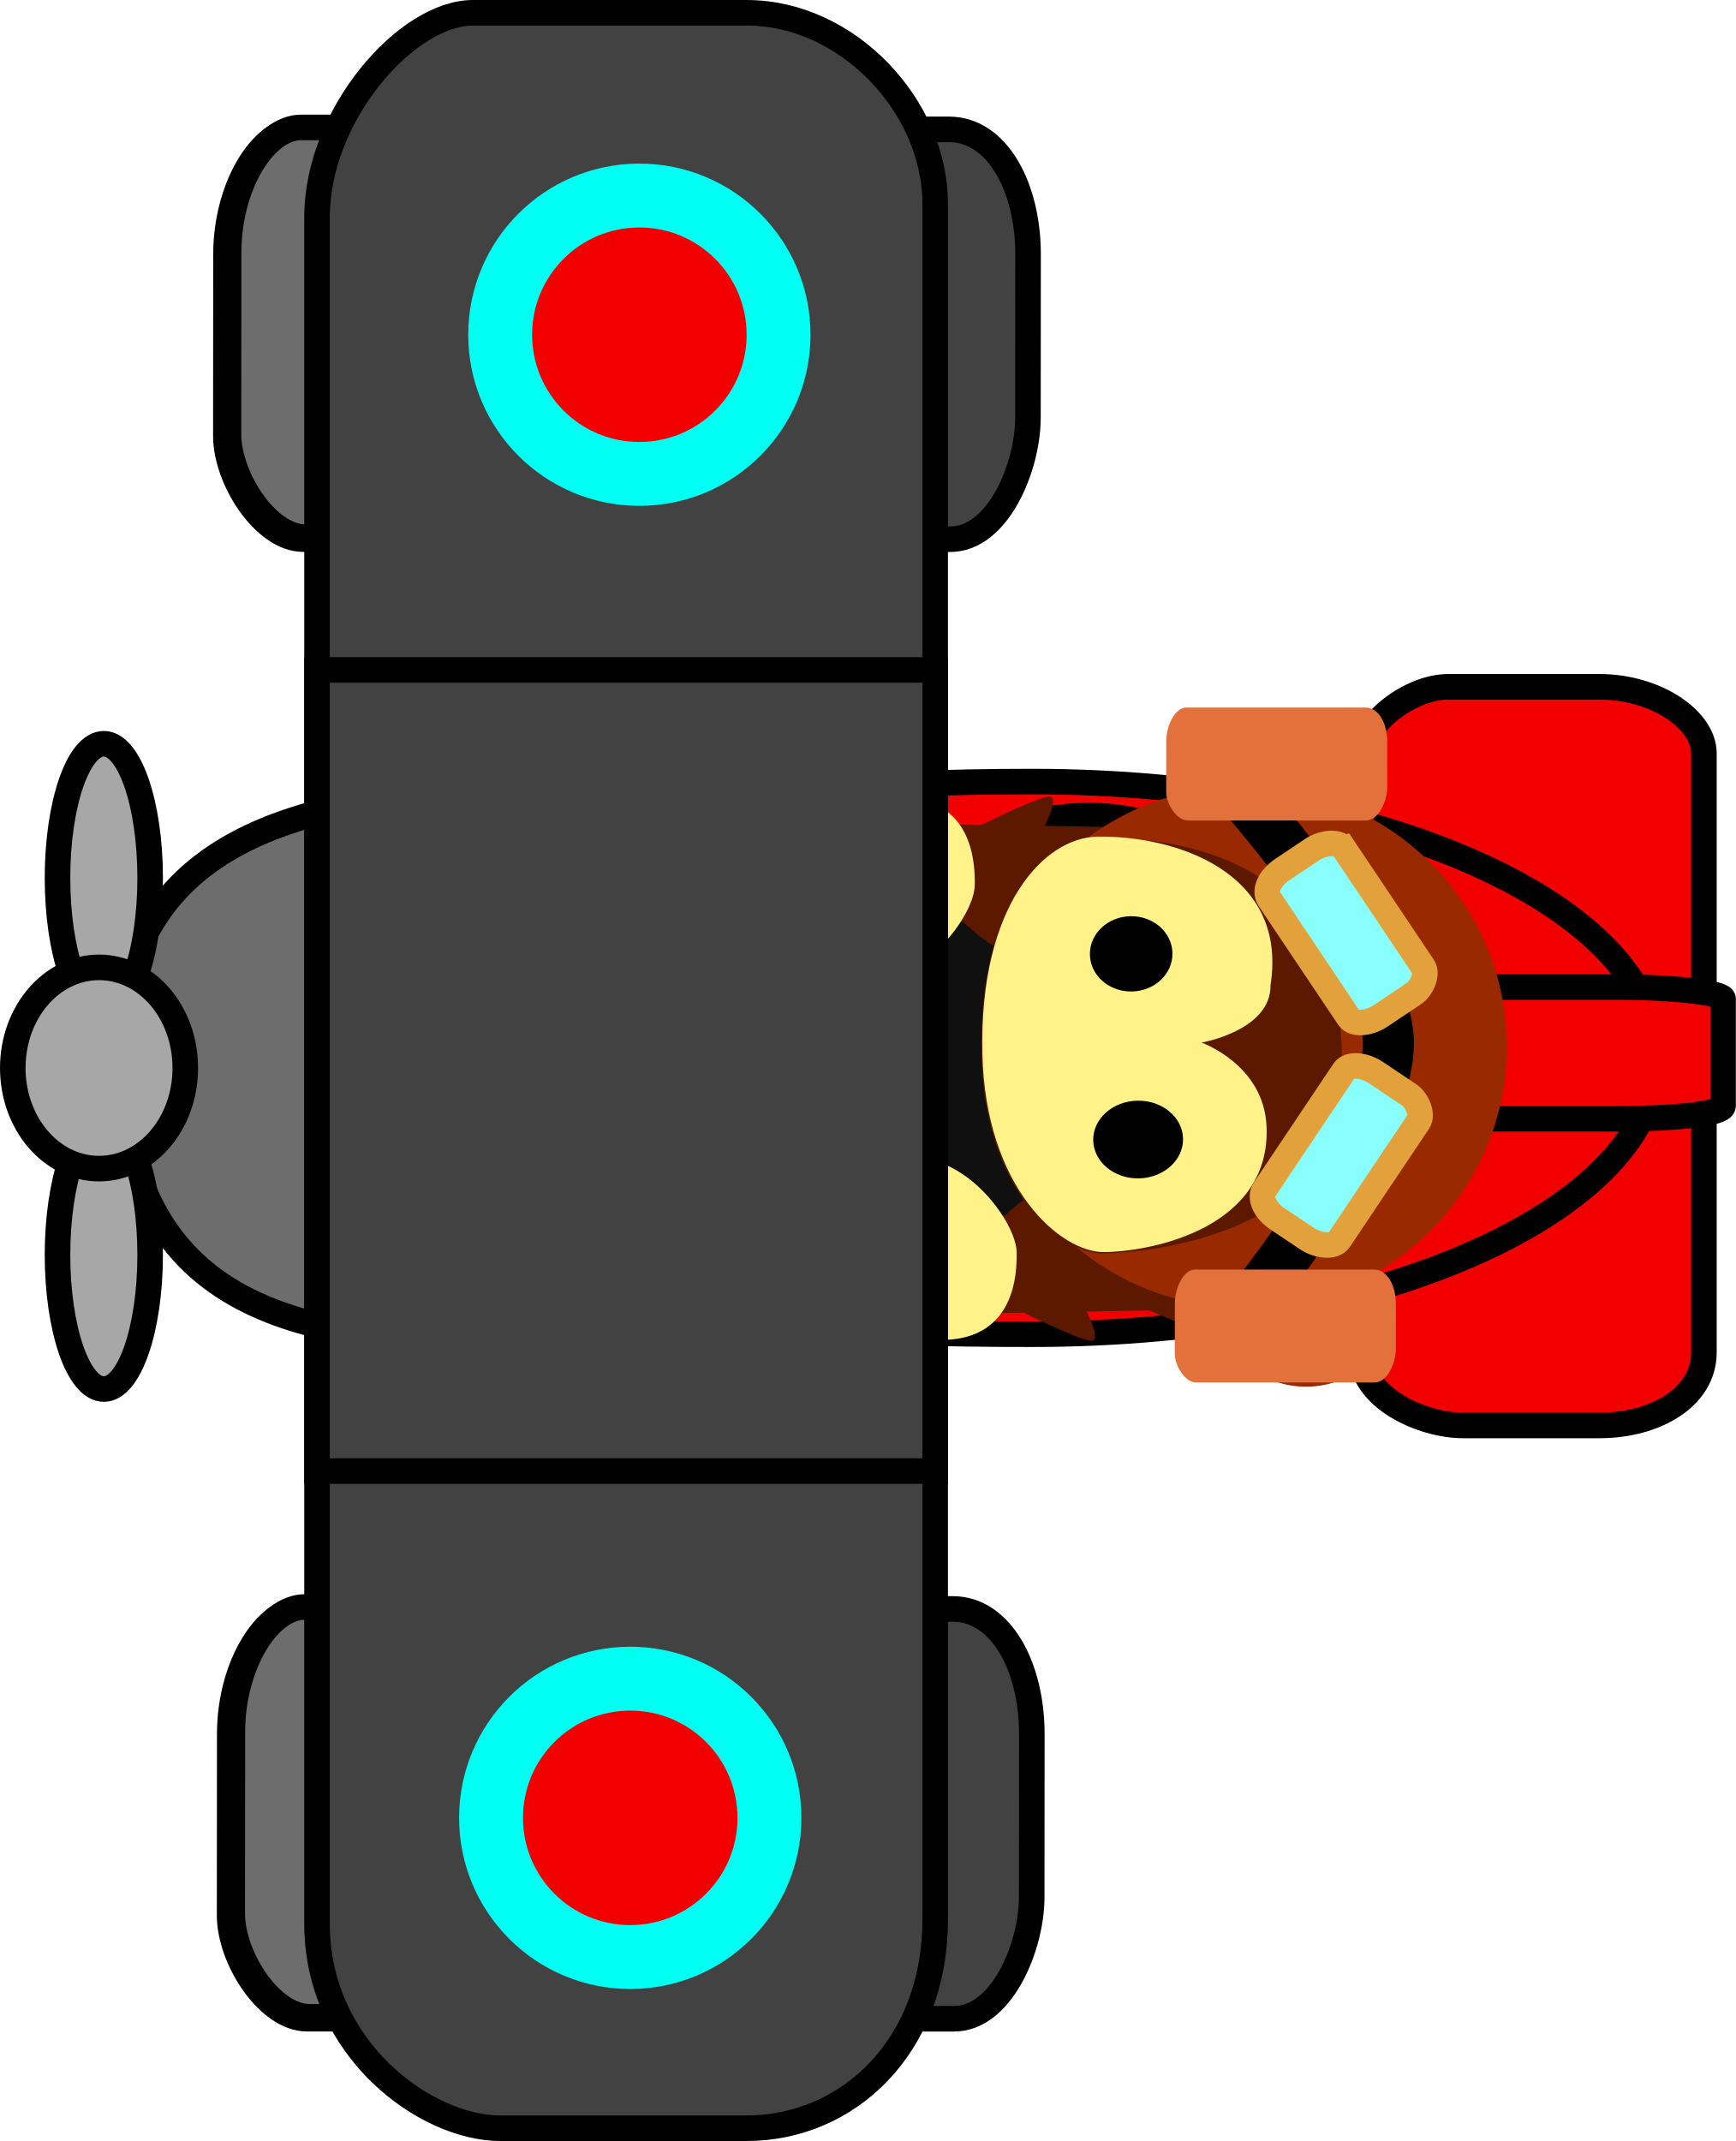
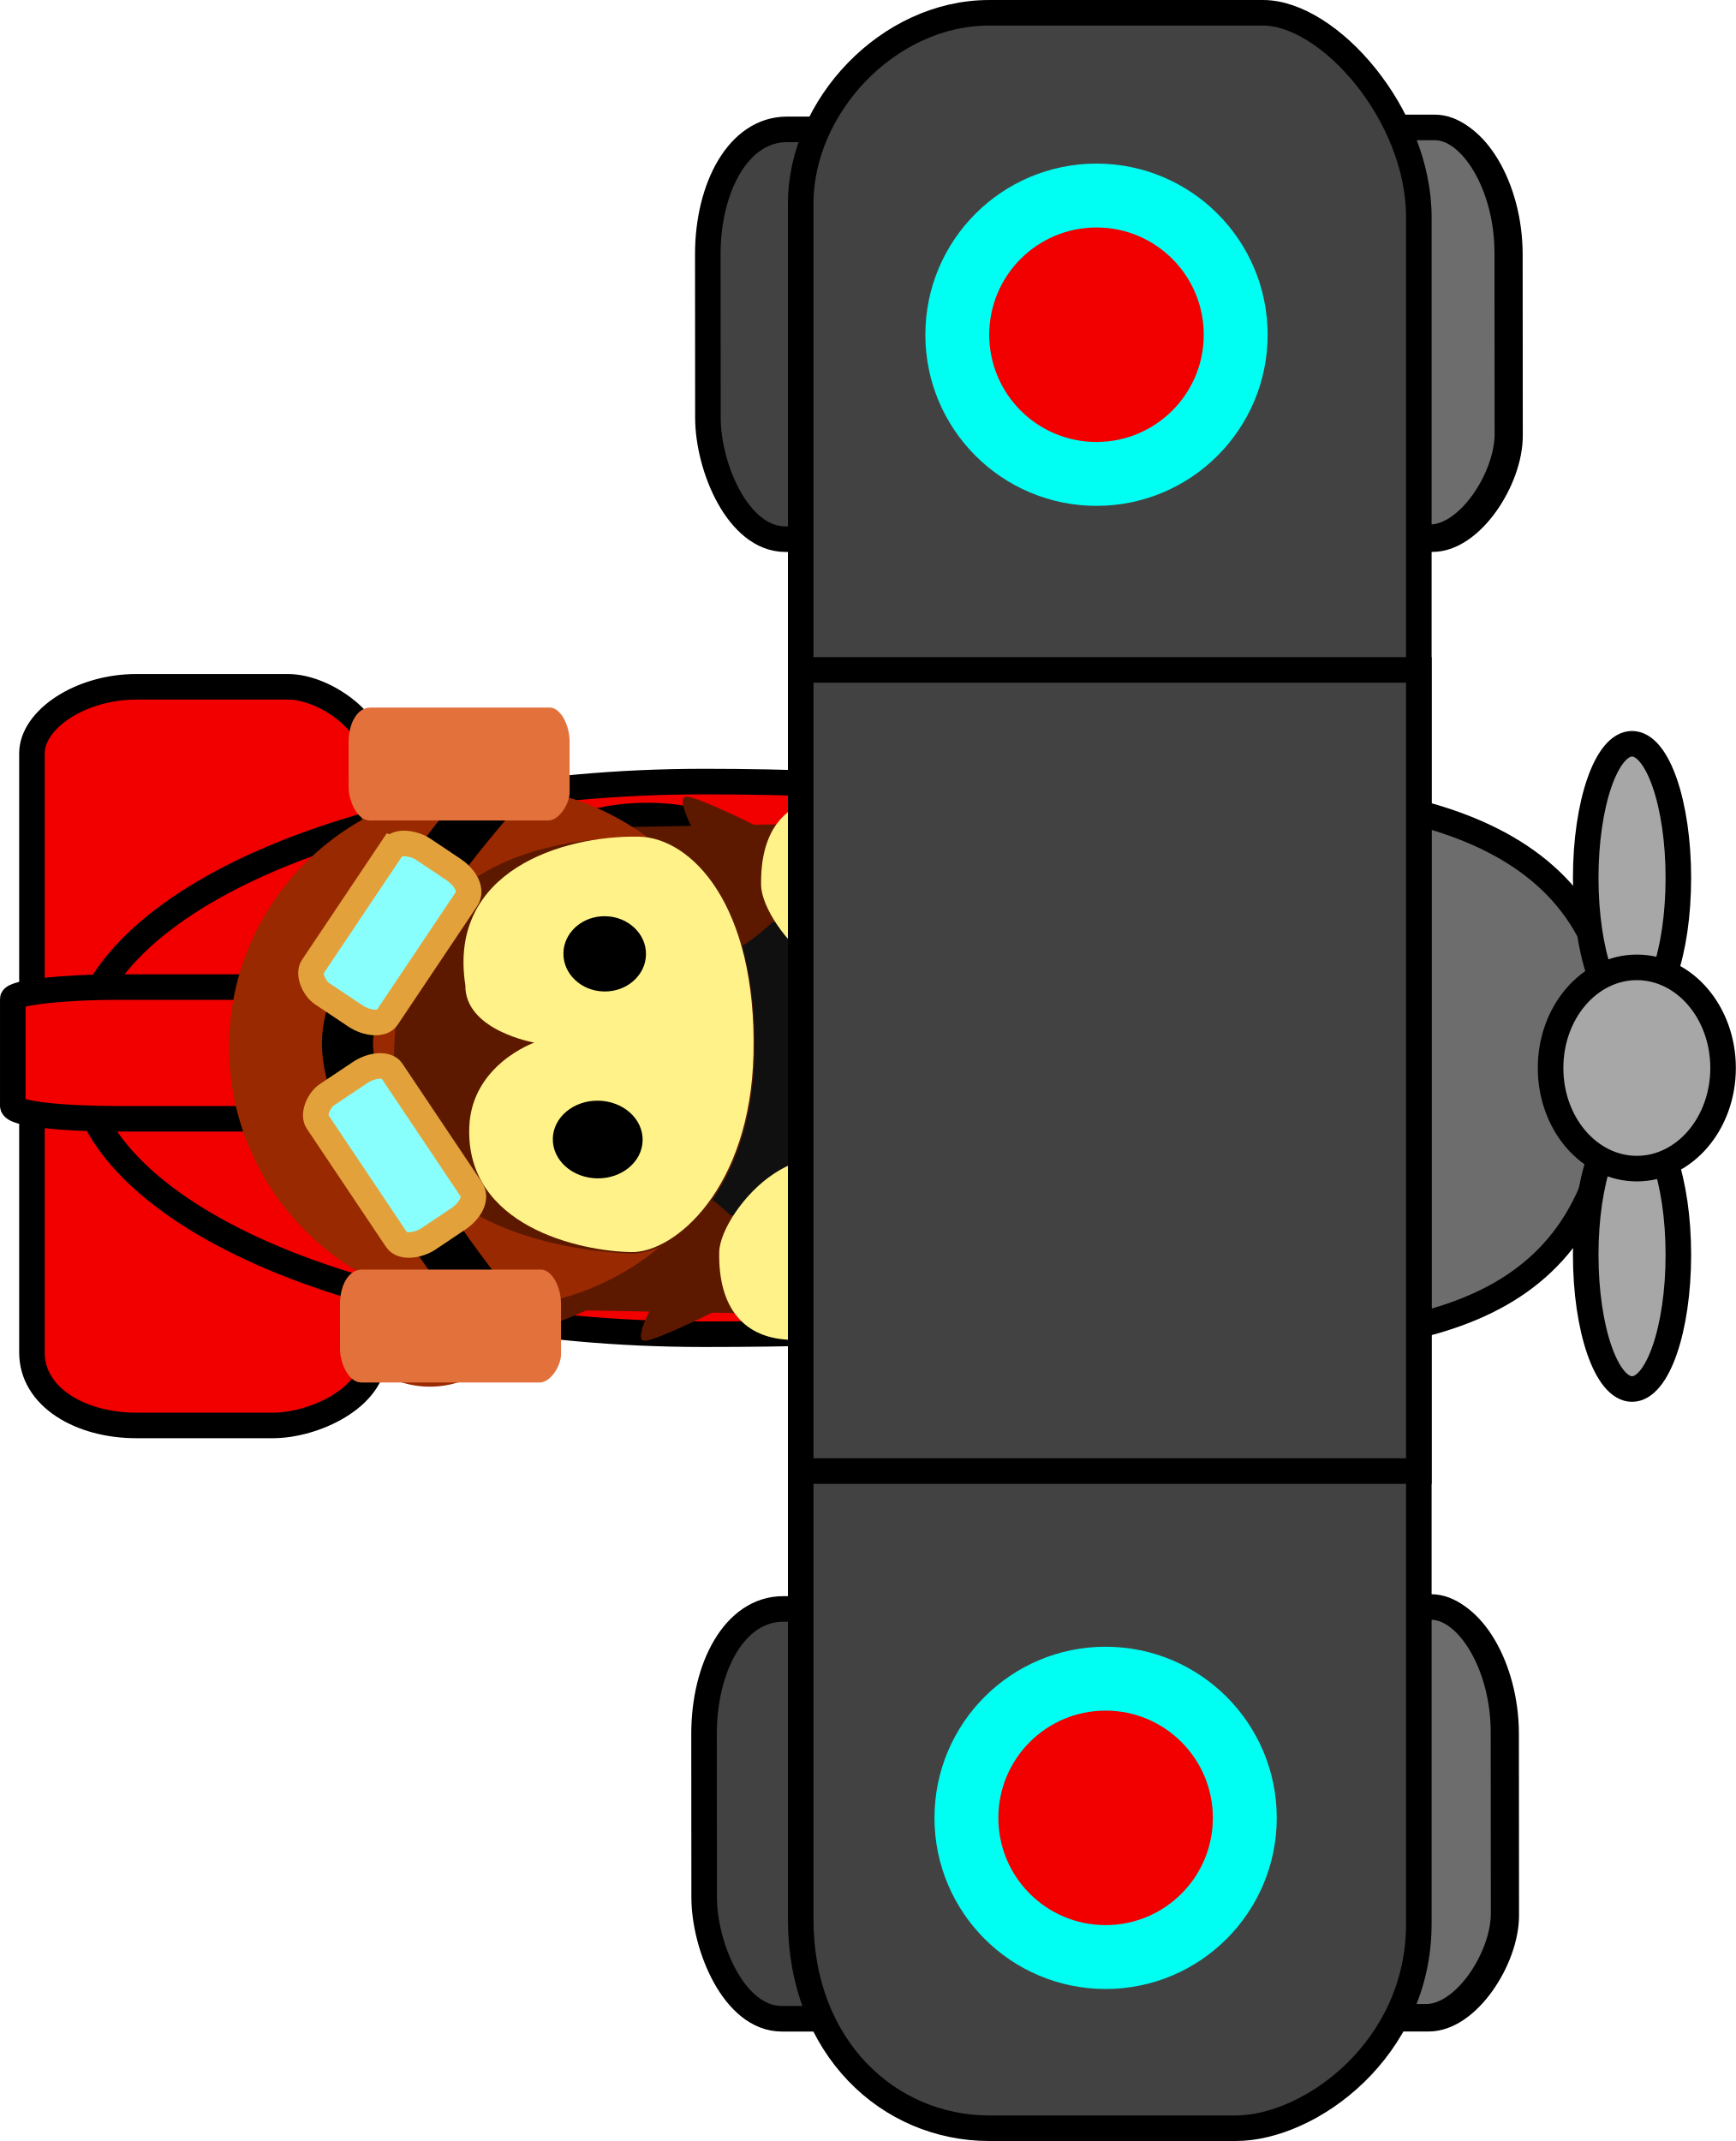
- <svg xmlns="http://www.w3.org/2000/svg" version="1.1" width="135.844" height="167.556" viewBox="0,0,135.844,167.556">
-   <g transform="translate(-191.0037,-96.22222)">
-     <g data-paper-data="{&quot;isPaintingLayer&quot;:true}" fill-rule="nonzero" stroke-linejoin="miter" stroke-miterlimit="10" stroke-dasharray="" stroke-dashoffset="0" style="mix-blend-mode: normal">
-       <g stroke="#000000" stroke-width="2" stroke-linecap="butt">
-         <path d="M265.672,254.211c-13.088,-0.001 -43.393,-0.003 -50.641,-0.004c-3.046,-0 -6.06,-4.673 -6.058,-8.083c0.002,-2.939 0.006,-8.942 0.01,-14.207c0.004,-5.259 2.795,-9.782 5.664,-9.782c7.082,0.001 37.636,0.003 50.912,0.004c3.811,0 6.195,4.576 6.192,9.783c-0.003,4.725 -0.007,9.97 -0.009,12.787c-0.003,3.842 -2.339,9.503 -6.07,9.502z" fill="#424242" />
-         <path d="M231.581,254.059c0,0 -13.551,-0.001 -16.344,-0.001c-3.046,-0 -6.06,-4.673 -6.058,-8.083c0.002,-2.939 0.006,-8.942 0.01,-14.207c0.004,-5.259 2.795,-9.782 5.664,-9.782c2.693,0 16.195,0.001 16.195,0.001z" fill="#6d6d6d" />
+ <svg xmlns="http://www.w3.org/2000/svg" version="1.1" width="135.844" height="167.556" viewBox="0,0,135.844,167.556" id="svg35">
+   <defs id="defs35" />
+   <g transform="matrix(-1,0,0,1,326.8476,-96.22222)" id="g35">
+     <g data-paper-data="{&quot;isPaintingLayer&quot;:true}" fill-rule="nonzero" stroke-linejoin="miter" stroke-miterlimit="10" stroke-dasharray="none" stroke-dashoffset="0" style="mix-blend-mode:normal" id="g34">
+       <g stroke="#000000" stroke-width="2" stroke-linecap="butt" id="g2">
+         <path d="m 265.672,254.211 c -13.088,-0.001 -43.393,-0.003 -50.641,-0.004 -3.046,-2.4e-4 -6.06,-4.673 -6.058,-8.083 0.002,-2.939 0.006,-8.942 0.01,-14.207 0.004,-5.259 2.795,-9.782 5.664,-9.782 7.082,5.5e-4 37.636,0.003 50.912,0.004 3.811,3e-4 6.195,4.576 6.192,9.783 -0.003,4.725 -0.007,9.97 -0.009,12.787 -0.003,3.842 -2.339,9.503 -6.07,9.502 z" fill="#424242" id="path1" />
+         <path d="m 231.581,254.059 c 0,0 -13.551,-0.001 -16.344,-0.001 -3.046,-2.4e-4 -6.06,-4.673 -6.058,-8.083 0.002,-2.939 0.006,-8.942 0.01,-14.207 0.004,-5.259 2.795,-9.782 5.664,-9.782 2.693,2.1e-4 16.195,0.001 16.195,0.001 z" fill="#6d6d6d" id="path2" />
      </g>
-       <g stroke="#000000" stroke-width="2" stroke-linecap="butt">
-         <path d="M265.378,138.419c-13.088,-0.001 -43.393,-0.003 -50.641,-0.004c-3.046,-0 -6.06,-4.673 -6.058,-8.083c0.002,-2.939 0.006,-8.942 0.01,-14.207c0.004,-5.259 2.795,-9.782 5.664,-9.782c7.082,0.001 37.636,0.003 50.912,0.004c3.811,0 6.195,4.576 6.192,9.783c-0.003,4.725 -0.007,9.97 -0.009,12.787c-0.003,3.842 -2.339,9.503 -6.07,9.502z" fill="#424242" />
-         <path d="M231.286,138.268c0,0 -13.551,-0.001 -16.344,-0.001c-3.046,-0 -6.06,-4.673 -6.058,-8.083c0.002,-2.939 0.006,-8.942 0.01,-14.207c0.004,-5.259 2.795,-9.782 5.664,-9.782c2.693,0 16.195,0.001 16.195,0.001z" fill="#6d6d6d" />
+       <g stroke="#000000" stroke-width="2" stroke-linecap="butt" id="g4">
+         <path d="m 265.378,138.419 c -13.088,-0.001 -43.393,-0.003 -50.641,-0.004 -3.046,-2.4e-4 -6.06,-4.673 -6.058,-8.083 0.002,-2.939 0.006,-8.942 0.01,-14.207 0.004,-5.259 2.795,-9.782 5.664,-9.782 7.082,5.6e-4 37.636,0.003 50.912,0.004 3.811,3e-4 6.195,4.576 6.192,9.783 -0.003,4.725 -0.007,9.97 -0.009,12.787 -0.003,3.842 -2.339,9.503 -6.07,9.502 z" fill="#424242" id="path3" />
+         <path d="m 231.286,138.268 c 0,0 -13.551,-0.001 -16.344,-0.001 -3.046,-2.4e-4 -6.06,-4.673 -6.058,-8.083 0.002,-2.939 0.006,-8.942 0.01,-14.207 0.004,-5.259 2.795,-9.782 5.664,-9.782 2.693,2.1e-4 16.195,0.001 16.195,0.001 z" fill="#6d6d6d" id="path4" />
      </g>
-       <path d="M297.563,202.194c0,-12.054 0,-39.962 0,-46.638c0,-2.805 3.902,-5.584 6.75,-5.584c2.454,0 7.468,0 11.865,0c4.392,0 8.169,2.568 8.169,5.21c0,6.522 0,34.66 0,46.887c0,3.51 -3.821,5.709 -8.169,5.709c-3.946,0 -8.326,0 -10.678,0c-3.209,0 -7.936,-2.148 -7.936,-5.584z" fill="#f20000" stroke="#000000" stroke-width="2" stroke-linecap="butt" />
-       <path d="M320.628,179.014c0,11.943 -21.88,21.625 -48.871,21.625c-26.99,0 -47.753,-2.451 -48.871,-21.625c-1.032,-17.703 21.88,-21.625 48.871,-21.625c26.99,0 48.871,9.682 48.871,21.625z" fill="#f20000" stroke="#000000" stroke-width="2" stroke-linecap="butt" />
-       <path d="M299.063,182.782c0,-2.149 0,-7.124 0,-8.315c0,-0.5 3.902,-0.995 6.75,-0.995c2.454,0 7.468,0 11.865,0c4.392,0 8.169,0.458 8.169,0.929c0,1.163 0,6.179 0,8.359c0,0.626 -3.821,1.018 -8.169,1.018c-3.946,0 -8.326,0 -10.678,0c-3.209,0 -7.936,-0.383 -7.936,-0.995z" fill="#f20000" stroke="#000000" stroke-width="2" stroke-linecap="butt" />
-       <path d="M263.878,179.764c0,11.943 -14.216,21.625 -31.751,21.625c-17.536,0 -31.025,-2.451 -31.751,-21.625c-0.671,-17.703 14.216,-21.625 31.751,-21.625c17.536,0 31.751,9.682 31.751,21.625z" fill="#6d6d6d" stroke="#000000" stroke-width="2" stroke-linecap="butt" />
-       <path d="M294.139,178.578c0,10.234 -8.033,18.531 -17.942,18.531c-9.909,0 -17.942,-8.296 -17.942,-18.531c0,-10.234 8.033,-18.531 17.942,-18.531c9.909,0 17.942,8.296 17.942,18.531z" fill="#101010" stroke="#000000" stroke-width="2" stroke-linecap="butt" />
-       <g data-paper-data="{&quot;index&quot;:null}" stroke="none" stroke-width="0" stroke-linecap="butt">
-         <path d="M263.253,160.686l4.59,0.082c0,0 4.458,-2.216 5.287,-2.201c0.81,0.014 -0.369,2.289 -0.369,2.289l4.918,0.088c0,0 3.813,-1.681 4.621,-1.667c0.754,0.013 0.078,1.751 0.078,1.751l6.885,0.123l-0.137,7.65l-19.672,-0.351c0,0 0.04,1.859 -0.47,1.85c-0.51,-0.009 -2.59,-1.905 -2.59,-1.905l-3.279,-0.059z" fill="#5d1900" />
-         <path d="M261.063,170.225c-0.466,-0.288 -5.223,1.558 -5.358,0.197c-0.779,-0.977 5.543,-2.335 5.194,-2.949c-0.424,-0.747 -5.659,1.353 -5.779,-0.544c-0.095,-1.502 6.075,-1.23 6.087,-1.886c0.015,-0.846 -6.445,0.33 -6.326,-1.932c0.109,-2.086 5.486,-0.358 6.095,-1.138c0.409,-0.524 -7.392,-0.305 -5.215,-2.905c0.876,-1.046 4.439,-0.452 5.835,-0.427c3.76,0.067 5.768,2.507 5.69,6.858c-0.03,1.678 -1.948,4.628 -4.292,6.154c-1.525,0.993 -2.576,1.176 -3.428,0.765c-1.041,-0.502 1.293,-1.691 0.959,-1.898z" fill="#fef289" />
+       <path d="m 297.563,202.194 c 0,-12.054 0,-39.962 0,-46.638 0,-2.805 3.902,-5.584 6.75,-5.584 2.454,0 7.468,0 11.865,0 4.392,0 8.169,2.568 8.169,5.21 0,6.522 0,34.66 0,46.887 0,3.51 -3.821,5.709 -8.169,5.709 -3.946,0 -8.326,0 -10.678,0 -3.209,0 -7.936,-2.148 -7.936,-5.584 z" fill="#f20000" stroke="#000000" stroke-width="2" stroke-linecap="butt" id="path5" />
+       <path d="m 320.628,179.014 c 0,11.943 -21.88,21.625 -48.871,21.625 -26.99,0 -47.753,-2.451 -48.871,-21.625 -1.032,-17.703 21.88,-21.625 48.871,-21.625 26.99,0 48.871,9.682 48.871,21.625 z" fill="#f20000" stroke="#000000" stroke-width="2" stroke-linecap="butt" id="path6" />
+       <path d="m 299.063,182.782 c 0,-2.149 0,-7.124 0,-8.315 0,-0.5 3.902,-0.995 6.75,-0.995 2.454,0 7.468,0 11.865,0 4.392,0 8.169,0.458 8.169,0.929 0,1.163 0,6.179 0,8.359 0,0.626 -3.821,1.018 -8.169,1.018 -3.946,0 -8.326,0 -10.678,0 -3.209,0 -7.936,-0.383 -7.936,-0.995 z" fill="#f20000" stroke="#000000" stroke-width="2" stroke-linecap="butt" id="path7" />
+       <path d="m 263.878,179.764 c 0,11.943 -14.216,21.625 -31.751,21.625 -17.536,0 -31.025,-2.451 -31.751,-21.625 -0.671,-17.703 14.216,-21.625 31.751,-21.625 17.536,0 31.751,9.682 31.751,21.625 z" fill="#6d6d6d" stroke="#000000" stroke-width="2" stroke-linecap="butt" id="path8" />
+       <path d="m 294.139,178.578 c 0,10.234 -8.033,18.531 -17.942,18.531 -9.909,0 -17.942,-8.296 -17.942,-18.531 0,-10.234 8.033,-18.531 17.942,-18.531 9.909,0 17.942,8.296 17.942,18.531 z" fill="#101010" stroke="#000000" stroke-width="2" stroke-linecap="butt" id="path9" />
+       <g data-paper-data="{&quot;index&quot;:null}" stroke="none" stroke-width="0" stroke-linecap="butt" id="g11">
+         <path d="m 263.253,160.686 4.59,0.082 c 0,0 4.458,-2.216 5.287,-2.201 0.81,0.015 -0.369,2.289 -0.369,2.289 l 4.918,0.088 c 0,0 3.813,-1.681 4.621,-1.667 0.754,0.013 0.078,1.751 0.078,1.751 l 6.885,0.123 -0.137,7.65 -19.672,-0.351 c 0,0 0.04,1.859 -0.47,1.85 -0.51,-0.009 -2.59,-1.905 -2.59,-1.905 l -3.279,-0.059 z" fill="#5d1900" id="path10" />
+         <path d="m 261.063,170.225 c -0.466,-0.288 -5.223,1.558 -5.358,0.197 -0.779,-0.977 5.543,-2.335 5.194,-2.949 -0.424,-0.747 -5.659,1.353 -5.779,-0.544 -0.095,-1.502 6.075,-1.23 6.087,-1.886 0.015,-0.846 -6.445,0.33 -6.326,-1.932 0.109,-2.086 5.486,-0.358 6.095,-1.138 0.409,-0.524 -7.392,-0.305 -5.215,-2.905 0.876,-1.046 4.439,-0.452 5.835,-0.427 3.76,0.067 5.768,2.507 5.69,6.858 -0.03,1.678 -1.948,4.628 -4.292,6.154 -1.525,0.993 -2.576,1.176 -3.428,0.765 -1.041,-0.502 1.293,-1.691 0.959,-1.898 z" fill="#fef289" id="path11" />
      </g>
-       <g data-paper-data="{&quot;index&quot;:null}" stroke="none" stroke-width="0" stroke-linecap="butt">
-         <path d="M266.394,191.386l3.279,-0.059c0,0 2.08,-1.896 2.59,-1.905c0.51,-0.009 0.47,1.85 0.47,1.85l19.672,-0.351l0.137,7.65l-6.885,0.123c0,0 0.676,1.737 -0.078,1.751c-0.809,0.014 -4.621,-1.667 -4.621,-1.667l-4.918,0.088c0,0 1.179,2.275 0.369,2.289c-0.829,0.015 -5.287,-2.201 -5.287,-2.201l-4.59,0.082z" fill="#5d1900" />
-         <path d="M263.803,189.202c0.335,-0.207 -2,-1.396 -0.959,-1.898c0.853,-0.411 1.903,-0.228 3.428,0.765c2.343,1.526 4.262,4.476 4.292,6.154c0.078,4.35 -1.93,6.791 -5.69,6.858c-1.396,0.025 -4.959,0.619 -5.835,-0.427c-2.177,-2.6 5.624,-2.381 5.215,-2.905c-0.609,-0.78 -5.986,0.948 -6.095,-1.138c-0.119,-2.262 6.341,-1.086 6.326,-1.932c-0.012,-0.656 -6.183,-0.384 -6.087,-1.886c0.121,-1.897 5.355,0.203 5.779,-0.544c0.349,-0.614 -5.973,-1.972 -5.194,-2.949c0.135,-1.361 4.891,0.486 5.358,0.197z" fill="#fef289" />
+       <g data-paper-data="{&quot;index&quot;:null}" stroke="none" stroke-width="0" stroke-linecap="butt" id="g13">
+         <path d="m 266.394,191.386 3.279,-0.059 c 0,0 2.08,-1.896 2.59,-1.905 0.51,-0.009 0.47,1.85 0.47,1.85 l 19.672,-0.351 0.137,7.65 -6.885,0.123 c 0,0 0.676,1.737 -0.078,1.751 -0.809,0.014 -4.621,-1.667 -4.621,-1.667 l -4.918,0.088 c 0,0 1.179,2.275 0.369,2.289 -0.829,0.015 -5.287,-2.201 -5.287,-2.201 l -4.59,0.082 z" fill="#5d1900" id="path12" />
+         <path d="m 263.803,189.202 c 0.335,-0.207 -2,-1.396 -0.959,-1.898 0.853,-0.411 1.903,-0.228 3.428,0.765 2.343,1.526 4.262,4.476 4.292,6.154 0.078,4.35 -1.93,6.791 -5.69,6.858 -1.396,0.025 -4.959,0.619 -5.835,-0.427 -2.177,-2.6 5.624,-2.381 5.215,-2.905 -0.609,-0.78 -5.986,0.948 -6.095,-1.138 -0.119,-2.262 6.341,-1.086 6.326,-1.932 -0.012,-0.656 -6.183,-0.384 -6.087,-1.886 0.121,-1.897 5.355,0.203 5.779,-0.544 0.349,-0.614 -5.973,-1.972 -5.194,-2.949 0.135,-1.361 4.891,0.486 5.358,0.197 z" fill="#fef289" id="path13" />
      </g>
-       <path d="M308.92,177.784c0.201,11.275 -8.823,20.58 -20.157,20.782c-11.333,0.202 -20.684,-8.774 -20.886,-20.049c-0.201,-11.275 8.823,-20.58 20.157,-20.782c11.333,-0.202 20.684,8.774 20.886,20.049z" fill="#992900" stroke="none" stroke-width="0" stroke-linecap="butt" />
-       <path d="M299.792,198.83c0.057,3.201 -2.831,5.848 -6.452,5.912c-3.62,0.065 -6.602,-2.478 -6.659,-5.678c-0.057,-3.201 2.831,-5.848 6.452,-5.912c3.62,-0.065 6.602,2.478 6.659,5.678z" fill="#992900" stroke="none" stroke-width="0" stroke-linecap="butt" />
-       <path d="M294.808,171.383c1.626,4.21 1.643,12.069 -0.132,14.815c-3.252,6.625 -13.271,8.046 -17.308,8.118c-3.41,0.061 -9.326,-4.996 -9.562,-15.521c-0.262,-11.665 4.871,-16.919 8.981,-16.992c6.037,-0.108 15.047,1.473 18.02,9.579z" fill="#5d1900" stroke="none" stroke-width="0" stroke-linecap="butt" />
-       <path d="M292.53,164.652c-3.568,0.064 -6.512,-2.777 -6.576,-6.345c-0.064,-3.568 2.777,-6.512 6.345,-6.576c3.568,-0.064 6.512,2.777 6.576,6.345c0.064,3.568 -2.777,6.512 -6.345,6.576z" fill="#992900" stroke="none" stroke-width="0" stroke-linecap="butt" />
-       <path d="M290.431,173.327c0.046,3.551 -5.397,4.489 -5.397,4.489c0,0 4.894,1.723 5.088,6.587c0.31,7.782 -8.642,9.738 -12.678,9.81c-3.41,0.061 -9.326,-4.996 -9.562,-15.521c-0.262,-11.665 4.871,-16.919 8.981,-16.992c6.037,-0.108 14.958,2.719 13.568,11.627z" fill="#fef289" stroke="none" stroke-width="0" stroke-linecap="butt" />
-       <path d="M283.586,185.339c0.03,1.679 -1.52,3.068 -3.461,3.103c-1.941,0.035 -3.539,-1.298 -3.569,-2.977c-0.03,-1.679 1.52,-3.068 3.461,-3.103c1.941,-0.035 3.539,1.298 3.569,2.977z" fill="#000000" stroke="none" stroke-width="0" stroke-linecap="butt" />
-       <path d="M282.756,170.813c0.029,1.627 -1.394,2.971 -3.178,3.003c-1.784,0.032 -3.254,-1.261 -3.283,-2.887c-0.029,-1.627 1.394,-2.971 3.178,-3.003c1.784,-0.032 3.254,1.261 3.283,2.887z" fill="#000000" stroke="none" stroke-width="0" stroke-linecap="butt" />
-       <path d="M296.942,198.841c0.022,1.241 -1.622,2.276 -3.672,2.312c-2.05,0.037 -3.73,-0.939 -3.752,-2.18c-0.022,-1.241 1.622,-2.276 3.672,-2.312c2.05,-0.037 3.73,0.939 3.752,2.18z" fill="#fef289" stroke="none" stroke-width="0" stroke-linecap="butt" />
-       <path d="M295.946,157.272c0.024,1.353 -1.602,2.48 -3.632,2.516c-2.03,0.036 -3.695,-1.031 -3.719,-2.385c-0.024,-1.353 1.602,-2.48 3.632,-2.516c2.03,-0.036 3.695,1.031 3.719,2.385z" fill="#fef289" stroke="none" stroke-width="0" stroke-linecap="butt" />
-       <path d="M215.814,246.786c0,-34.522 0,-114.452 0,-133.571c0,-8.034 7.048,-15.992 12.19,-15.992c4.432,0 13.487,0 21.429,0c7.932,0 14.754,7.355 14.754,14.921c0,18.678 0,99.267 0,134.286c0,10.052 -6.901,16.349 -14.754,16.349c-7.127,0 -15.037,0 -19.286,0c-5.795,0 -14.333,-6.151 -14.333,-15.992z" fill="#424242" stroke="#000000" stroke-width="2" stroke-linecap="butt" />
-       <path d="M215.814,211.349v-62.698h48.373v62.698z" fill="#424242" stroke="#000000" stroke-width="2" stroke-linecap="butt" />
-       <path d="M251.932,122.418c0,6.016 -4.877,10.893 -10.893,10.893c-6.016,0 -10.893,-4.877 -10.893,-10.893c0,-6.016 4.877,-10.893 10.893,-10.893c6.016,0 10.893,4.877 10.893,10.893z" fill="#f20000" stroke="#00fff3" stroke-width="5" stroke-linecap="butt" />
-       <path d="M251.218,238.489c0,6.016 -4.877,10.893 -10.893,10.893c-6.016,0 -10.893,-4.877 -10.893,-10.893c0,-6.016 4.877,-10.893 10.893,-10.893c6.016,0 10.893,4.877 10.893,10.893z" fill="#f20000" stroke="#00fff3" stroke-width="5" stroke-linecap="butt" />
-       <path d="M202.754,164.929c0,5.799 -1.623,10.5 -3.625,10.5c-2.002,0 -3.625,-4.701 -3.625,-10.5c0,-5.799 1.623,-10.5 3.625,-10.5c2.002,0 3.625,4.701 3.625,10.5z" fill="#a7a7a7" stroke="#000000" stroke-width="2" stroke-linecap="butt" />
-       <path d="M202.754,194.429c0,5.799 -1.623,10.5 -3.625,10.5c-2.002,0 -3.625,-4.701 -3.625,-10.5c0,-5.799 1.623,-10.5 3.625,-10.5c2.002,0 3.625,4.701 3.625,10.5z" fill="#a7a7a7" stroke="#000000" stroke-width="2" stroke-linecap="butt" />
-       <path d="M205.504,179.804c0,4.349 -3.022,7.875 -6.75,7.875c-3.728,0 -6.75,-3.526 -6.75,-7.875c0,-4.349 3.022,-7.875 6.75,-7.875c3.728,0 6.75,3.526 6.75,7.875z" fill="#a7a7a7" stroke="#000000" stroke-width="2" stroke-linecap="butt" />
-       <path d="M288.573,158.84c0,0 11.003,12.449 11.083,18.959c0.083,6.771 -10.301,19.742 -10.301,19.742" fill="none" stroke="#000000" stroke-width="4" stroke-linecap="round" />
-       <path d="M297.892,160.433c-3.607,-0 -11.957,-0.001 -13.955,-0.001c-0.839,-0 -1.67,-1.288 -1.669,-2.227c0.001,-0.81 0.002,-2.464 0.003,-3.915c0.001,-1.449 0.77,-2.696 1.561,-2.695c1.951,0 10.371,0.001 14.029,0.001c1.05,0 1.707,1.261 1.706,2.696c-0.001,1.302 -0.002,2.747 -0.002,3.523c-0.001,1.059 -0.644,2.619 -1.673,2.618z" fill="#e3713b" stroke="#000000" stroke-width="0" stroke-linecap="butt" />
-       <path d="M298.566,204.419c-3.607,-0 -11.957,-0.001 -13.955,-0.001c-0.839,-0 -1.67,-1.288 -1.669,-2.227c0.001,-0.81 0.002,-2.464 0.003,-3.915c0.001,-1.449 0.77,-2.696 1.561,-2.695c1.951,0 10.371,0.001 14.029,0.001c1.05,0 1.707,1.261 1.706,2.696c-0.001,1.302 -0.002,2.747 -0.002,3.523c-0.001,1.059 -0.644,2.619 -1.673,2.618z" fill="#e3713b" stroke="#000000" stroke-width="0" stroke-linecap="butt" />
-       <path d="M296.186,162.644c1.601,2.39 5.308,7.922 6.194,9.246c0.373,0.556 -0.112,1.678 -0.735,2.095c-0.537,0.359 -1.633,1.093 -2.595,1.736c-0.961,0.643 -2.128,0.686 -2.479,0.163c-0.866,-1.293 -4.604,-6.871 -6.228,-9.295c-0.466,-0.696 0.077,-1.691 1.028,-2.327c0.863,-0.577 1.821,-1.218 2.335,-1.563c0.702,-0.47 2.021,-0.736 2.477,-0.054z" fill="#88fffc" stroke="#e3a13b" stroke-width="2" stroke-linecap="butt" />
-       <path d="M293.334,193.188c-0.514,-0.344 -1.472,-0.985 -2.335,-1.563c-0.951,-0.636 -1.495,-1.631 -1.028,-2.327c1.624,-2.424 5.361,-8.002 6.228,-9.295c0.351,-0.524 1.518,-0.48 2.479,0.163c0.962,0.643 2.058,1.377 2.595,1.736c0.623,0.417 1.107,1.539 0.735,2.095c-0.887,1.323 -4.594,6.856 -6.194,9.246c-0.456,0.681 -1.776,0.415 -2.477,-0.054z" data-paper-data="{&quot;index&quot;:null}" fill="#88fffc" stroke="#e3a13b" stroke-width="2" stroke-linecap="butt" />
+       <path d="m 308.92,177.784 c 0.201,11.275 -8.823,20.58 -20.157,20.782 -11.333,0.202 -20.684,-8.774 -20.886,-20.049 -0.201,-11.275 8.823,-20.58 20.157,-20.782 11.333,-0.202 20.684,8.774 20.886,20.049 z" fill="#992900" stroke="none" stroke-width="0" stroke-linecap="butt" id="path14" />
+       <path d="m 299.792,198.83 c 0.057,3.201 -2.831,5.848 -6.452,5.912 -3.62,0.065 -6.602,-2.478 -6.659,-5.678 -0.057,-3.201 2.831,-5.848 6.452,-5.912 3.62,-0.065 6.602,2.478 6.659,5.678 z" fill="#992900" stroke="none" stroke-width="0" stroke-linecap="butt" id="path15" />
+       <path d="m 294.808,171.383 c 1.626,4.21 1.643,12.069 -0.132,14.815 -3.252,6.625 -13.271,8.046 -17.308,8.118 -3.41,0.061 -9.326,-4.996 -9.562,-15.521 -0.262,-11.665 4.871,-16.919 8.981,-16.992 6.037,-0.108 15.047,1.473 18.02,9.579 z" fill="#5d1900" stroke="none" stroke-width="0" stroke-linecap="butt" id="path16" />
+       <path d="m 292.53,164.652 c -3.568,0.064 -6.512,-2.777 -6.576,-6.345 -0.064,-3.568 2.777,-6.512 6.345,-6.576 3.568,-0.064 6.512,2.777 6.576,6.345 0.064,3.568 -2.777,6.512 -6.345,6.576 z" fill="#992900" stroke="none" stroke-width="0" stroke-linecap="butt" id="path17" />
+       <path d="m 290.431,173.327 c 0.046,3.551 -5.397,4.489 -5.397,4.489 0,0 4.894,1.723 5.088,6.587 0.31,7.782 -8.642,9.738 -12.678,9.81 -3.41,0.061 -9.326,-4.996 -9.562,-15.521 -0.262,-11.665 4.871,-16.919 8.981,-16.992 6.037,-0.108 14.958,2.719 13.568,11.627 z" fill="#fef289" stroke="none" stroke-width="0" stroke-linecap="butt" id="path18" />
+       <path d="m 283.586,185.339 c 0.03,1.679 -1.52,3.068 -3.461,3.103 -1.941,0.035 -3.539,-1.298 -3.569,-2.977 -0.03,-1.679 1.52,-3.068 3.461,-3.103 1.941,-0.035 3.539,1.298 3.569,2.977 z" fill="#000000" stroke="none" stroke-width="0" stroke-linecap="butt" id="path19" />
+       <path d="m 282.756,170.813 c 0.029,1.627 -1.394,2.971 -3.178,3.003 -1.784,0.032 -3.254,-1.261 -3.283,-2.887 -0.029,-1.627 1.394,-2.971 3.178,-3.003 1.784,-0.032 3.254,1.261 3.283,2.887 z" fill="#000000" stroke="none" stroke-width="0" stroke-linecap="butt" id="path20" />
+       <path d="m 296.942,198.841 c 0.022,1.241 -1.622,2.276 -3.672,2.312 -2.05,0.037 -3.73,-0.939 -3.752,-2.18 -0.022,-1.241 1.622,-2.276 3.672,-2.312 2.05,-0.037 3.73,0.939 3.752,2.18 z" fill="#fef289" stroke="none" stroke-width="0" stroke-linecap="butt" id="path21" />
+       <path d="m 295.946,157.272 c 0.024,1.353 -1.602,2.48 -3.632,2.516 -2.03,0.036 -3.695,-1.031 -3.719,-2.385 -0.024,-1.353 1.602,-2.48 3.632,-2.516 2.03,-0.036 3.695,1.031 3.719,2.385 z" fill="#fef289" stroke="none" stroke-width="0" stroke-linecap="butt" id="path22" />
+       <path d="m 215.814,246.786 c 0,-34.522 0,-114.452 0,-133.571 0,-8.034 7.048,-15.992 12.19,-15.992 4.432,0 13.487,0 21.429,0 7.932,0 14.754,7.355 14.754,14.921 0,18.678 0,99.267 0,134.286 0,10.052 -6.901,16.349 -14.754,16.349 -7.127,0 -15.037,0 -19.286,0 -5.795,0 -14.333,-6.151 -14.333,-15.992 z" fill="#424242" stroke="#000000" stroke-width="2" stroke-linecap="butt" id="path23" />
+       <path d="m 215.814,211.349 v -62.698 h 48.373 v 62.698 z" fill="#424242" stroke="#000000" stroke-width="2" stroke-linecap="butt" id="path24" />
+       <path d="m 251.932,122.418 c 0,6.016 -4.877,10.893 -10.893,10.893 -6.016,0 -10.893,-4.877 -10.893,-10.893 0,-6.016 4.877,-10.893 10.893,-10.893 6.016,0 10.893,4.877 10.893,10.893 z" fill="#f20000" stroke="#00fff3" stroke-width="5" stroke-linecap="butt" id="path25" />
+       <path d="m 251.218,238.489 c 0,6.016 -4.877,10.893 -10.893,10.893 -6.016,0 -10.893,-4.877 -10.893,-10.893 0,-6.016 4.877,-10.893 10.893,-10.893 6.016,0 10.893,4.877 10.893,10.893 z" fill="#f20000" stroke="#00fff3" stroke-width="5" stroke-linecap="butt" id="path26" />
+       <path d="m 202.754,164.929 c 0,5.799 -1.623,10.5 -3.625,10.5 -2.002,0 -3.625,-4.701 -3.625,-10.5 0,-5.799 1.623,-10.5 3.625,-10.5 2.002,0 3.625,4.701 3.625,10.5 z" fill="#a7a7a7" stroke="#000000" stroke-width="2" stroke-linecap="butt" id="path27" />
+       <path d="m 202.754,194.429 c 0,5.799 -1.623,10.5 -3.625,10.5 -2.002,0 -3.625,-4.701 -3.625,-10.5 0,-5.799 1.623,-10.5 3.625,-10.5 2.002,0 3.625,4.701 3.625,10.5 z" fill="#a7a7a7" stroke="#000000" stroke-width="2" stroke-linecap="butt" id="path28" />
+       <path d="m 205.504,179.804 c 0,4.349 -3.022,7.875 -6.75,7.875 -3.728,0 -6.75,-3.526 -6.75,-7.875 0,-4.349 3.022,-7.875 6.75,-7.875 3.728,0 6.75,3.526 6.75,7.875 z" fill="#a7a7a7" stroke="#000000" stroke-width="2" stroke-linecap="butt" id="path29" />
+       <path d="m 288.573,158.84 c 0,0 11.003,12.449 11.083,18.959 0.083,6.771 -10.301,19.742 -10.301,19.742" fill="none" stroke="#000000" stroke-width="4" stroke-linecap="round" id="path30" />
+       <path d="m 297.892,160.433 c -3.607,-2.8e-4 -11.957,-9.3e-4 -13.955,-0.001 -0.839,-7e-5 -1.67,-1.288 -1.669,-2.227 5.6e-4,-0.81 0.002,-2.464 0.003,-3.915 0.001,-1.449 0.77,-2.696 1.561,-2.695 1.951,1.6e-4 10.371,8.1e-4 14.029,0.001 1.05,9e-5 1.707,1.261 1.706,2.696 -9e-4,1.302 -0.002,2.747 -0.002,3.523 -7.4e-4,1.059 -0.644,2.619 -1.673,2.618 z" fill="#e3713b" stroke="#000000" stroke-width="0" stroke-linecap="butt" id="path31" />
+       <path d="m 298.566,204.419 c -3.607,-2.8e-4 -11.957,-9.3e-4 -13.955,-0.001 -0.839,-7e-5 -1.67,-1.288 -1.669,-2.227 5.6e-4,-0.81 0.002,-2.464 0.003,-3.915 0.001,-1.449 0.77,-2.696 1.561,-2.695 1.951,1.6e-4 10.371,8.2e-4 14.029,0.001 1.05,9e-5 1.707,1.261 1.706,2.696 -9e-4,1.302 -0.002,2.747 -0.002,3.523 -7.4e-4,1.059 -0.644,2.619 -1.673,2.618 z" fill="#e3713b" stroke="#000000" stroke-width="0" stroke-linecap="butt" id="path32" />
+       <path d="m 296.186,162.644 c 1.601,2.39 5.308,7.922 6.194,9.246 0.373,0.556 -0.112,1.678 -0.735,2.095 -0.537,0.359 -1.633,1.093 -2.595,1.736 -0.961,0.643 -2.128,0.686 -2.479,0.163 -0.866,-1.293 -4.604,-6.871 -6.228,-9.295 -0.466,-0.696 0.077,-1.691 1.028,-2.327 0.863,-0.577 1.821,-1.218 2.335,-1.563 0.702,-0.47 2.021,-0.736 2.477,-0.054 z" fill="#88fffc" stroke="#e3a13b" stroke-width="2" stroke-linecap="butt" id="path33" />
+       <path d="m 293.334,193.188 c -0.514,-0.344 -1.472,-0.985 -2.335,-1.563 -0.951,-0.636 -1.495,-1.631 -1.028,-2.327 1.624,-2.424 5.361,-8.002 6.228,-9.295 0.351,-0.524 1.518,-0.48 2.479,0.163 0.962,0.643 2.058,1.377 2.595,1.736 0.623,0.417 1.107,1.539 0.735,2.095 -0.887,1.323 -4.594,6.856 -6.194,9.246 -0.456,0.681 -1.776,0.415 -2.477,-0.054 z" data-paper-data="{&quot;index&quot;:null}" fill="#88fffc" stroke="#e3a13b" stroke-width="2" stroke-linecap="butt" id="path34" />
    </g>
  </g>
</svg>
